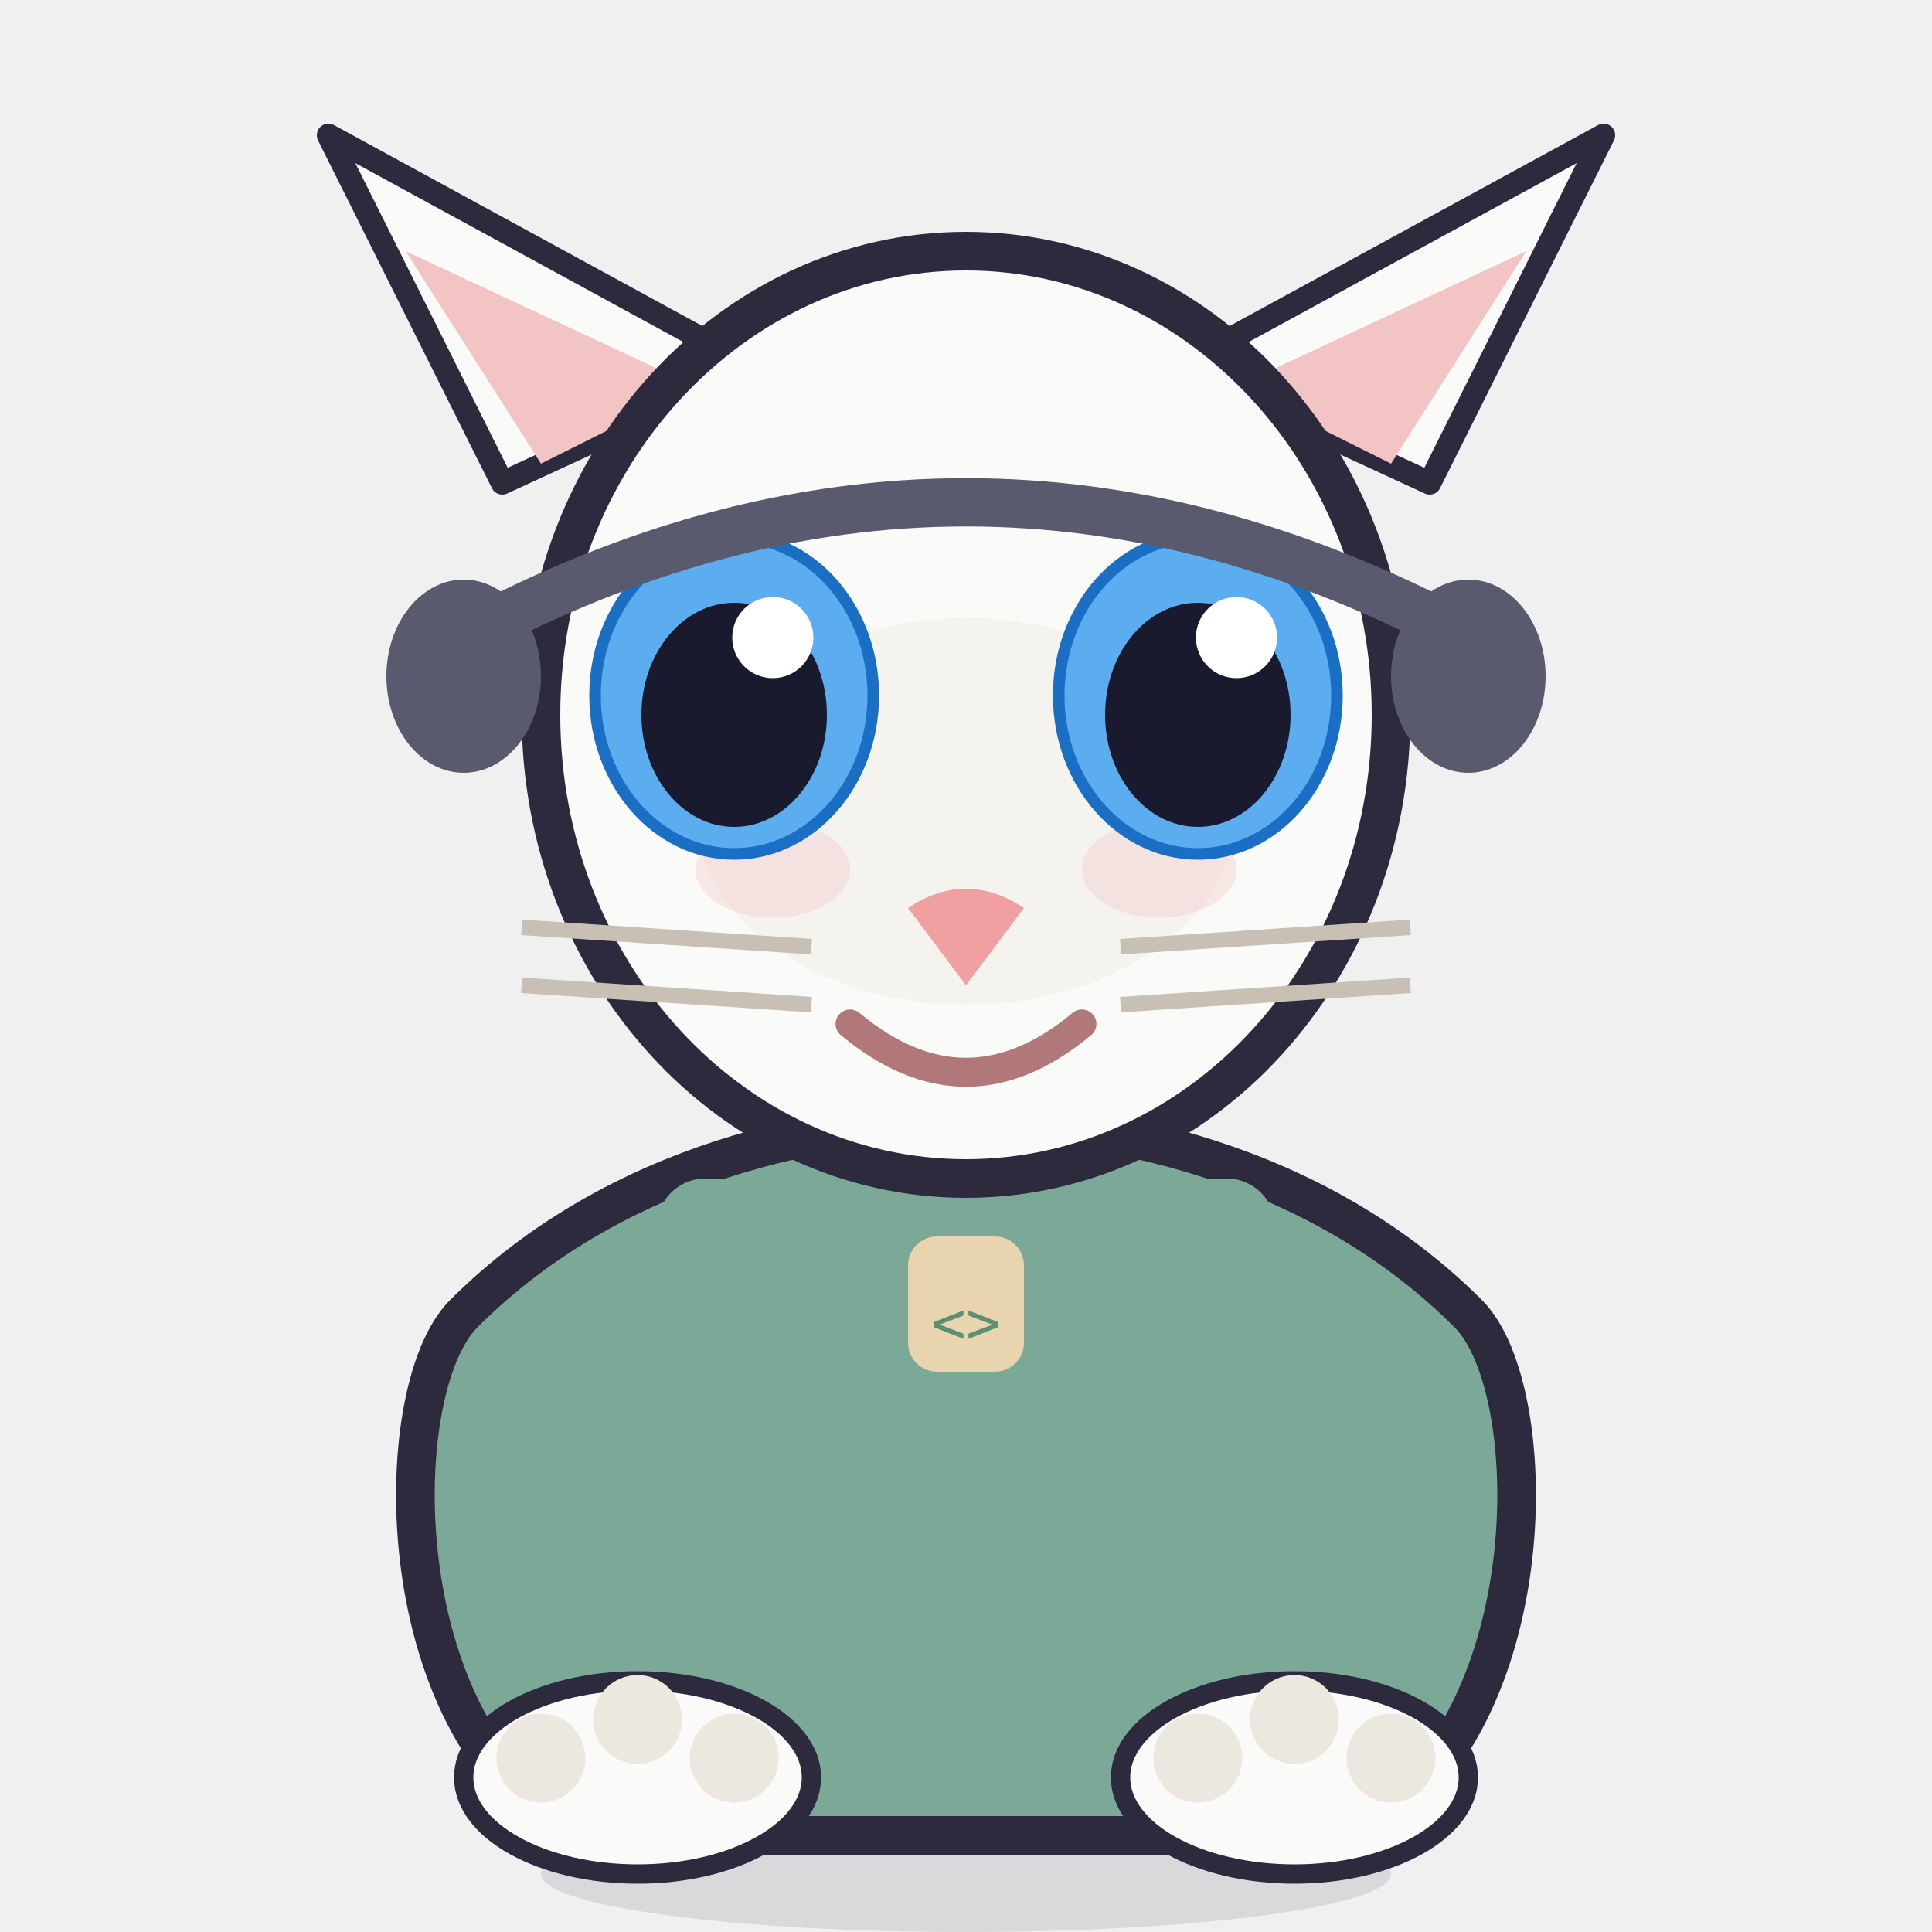
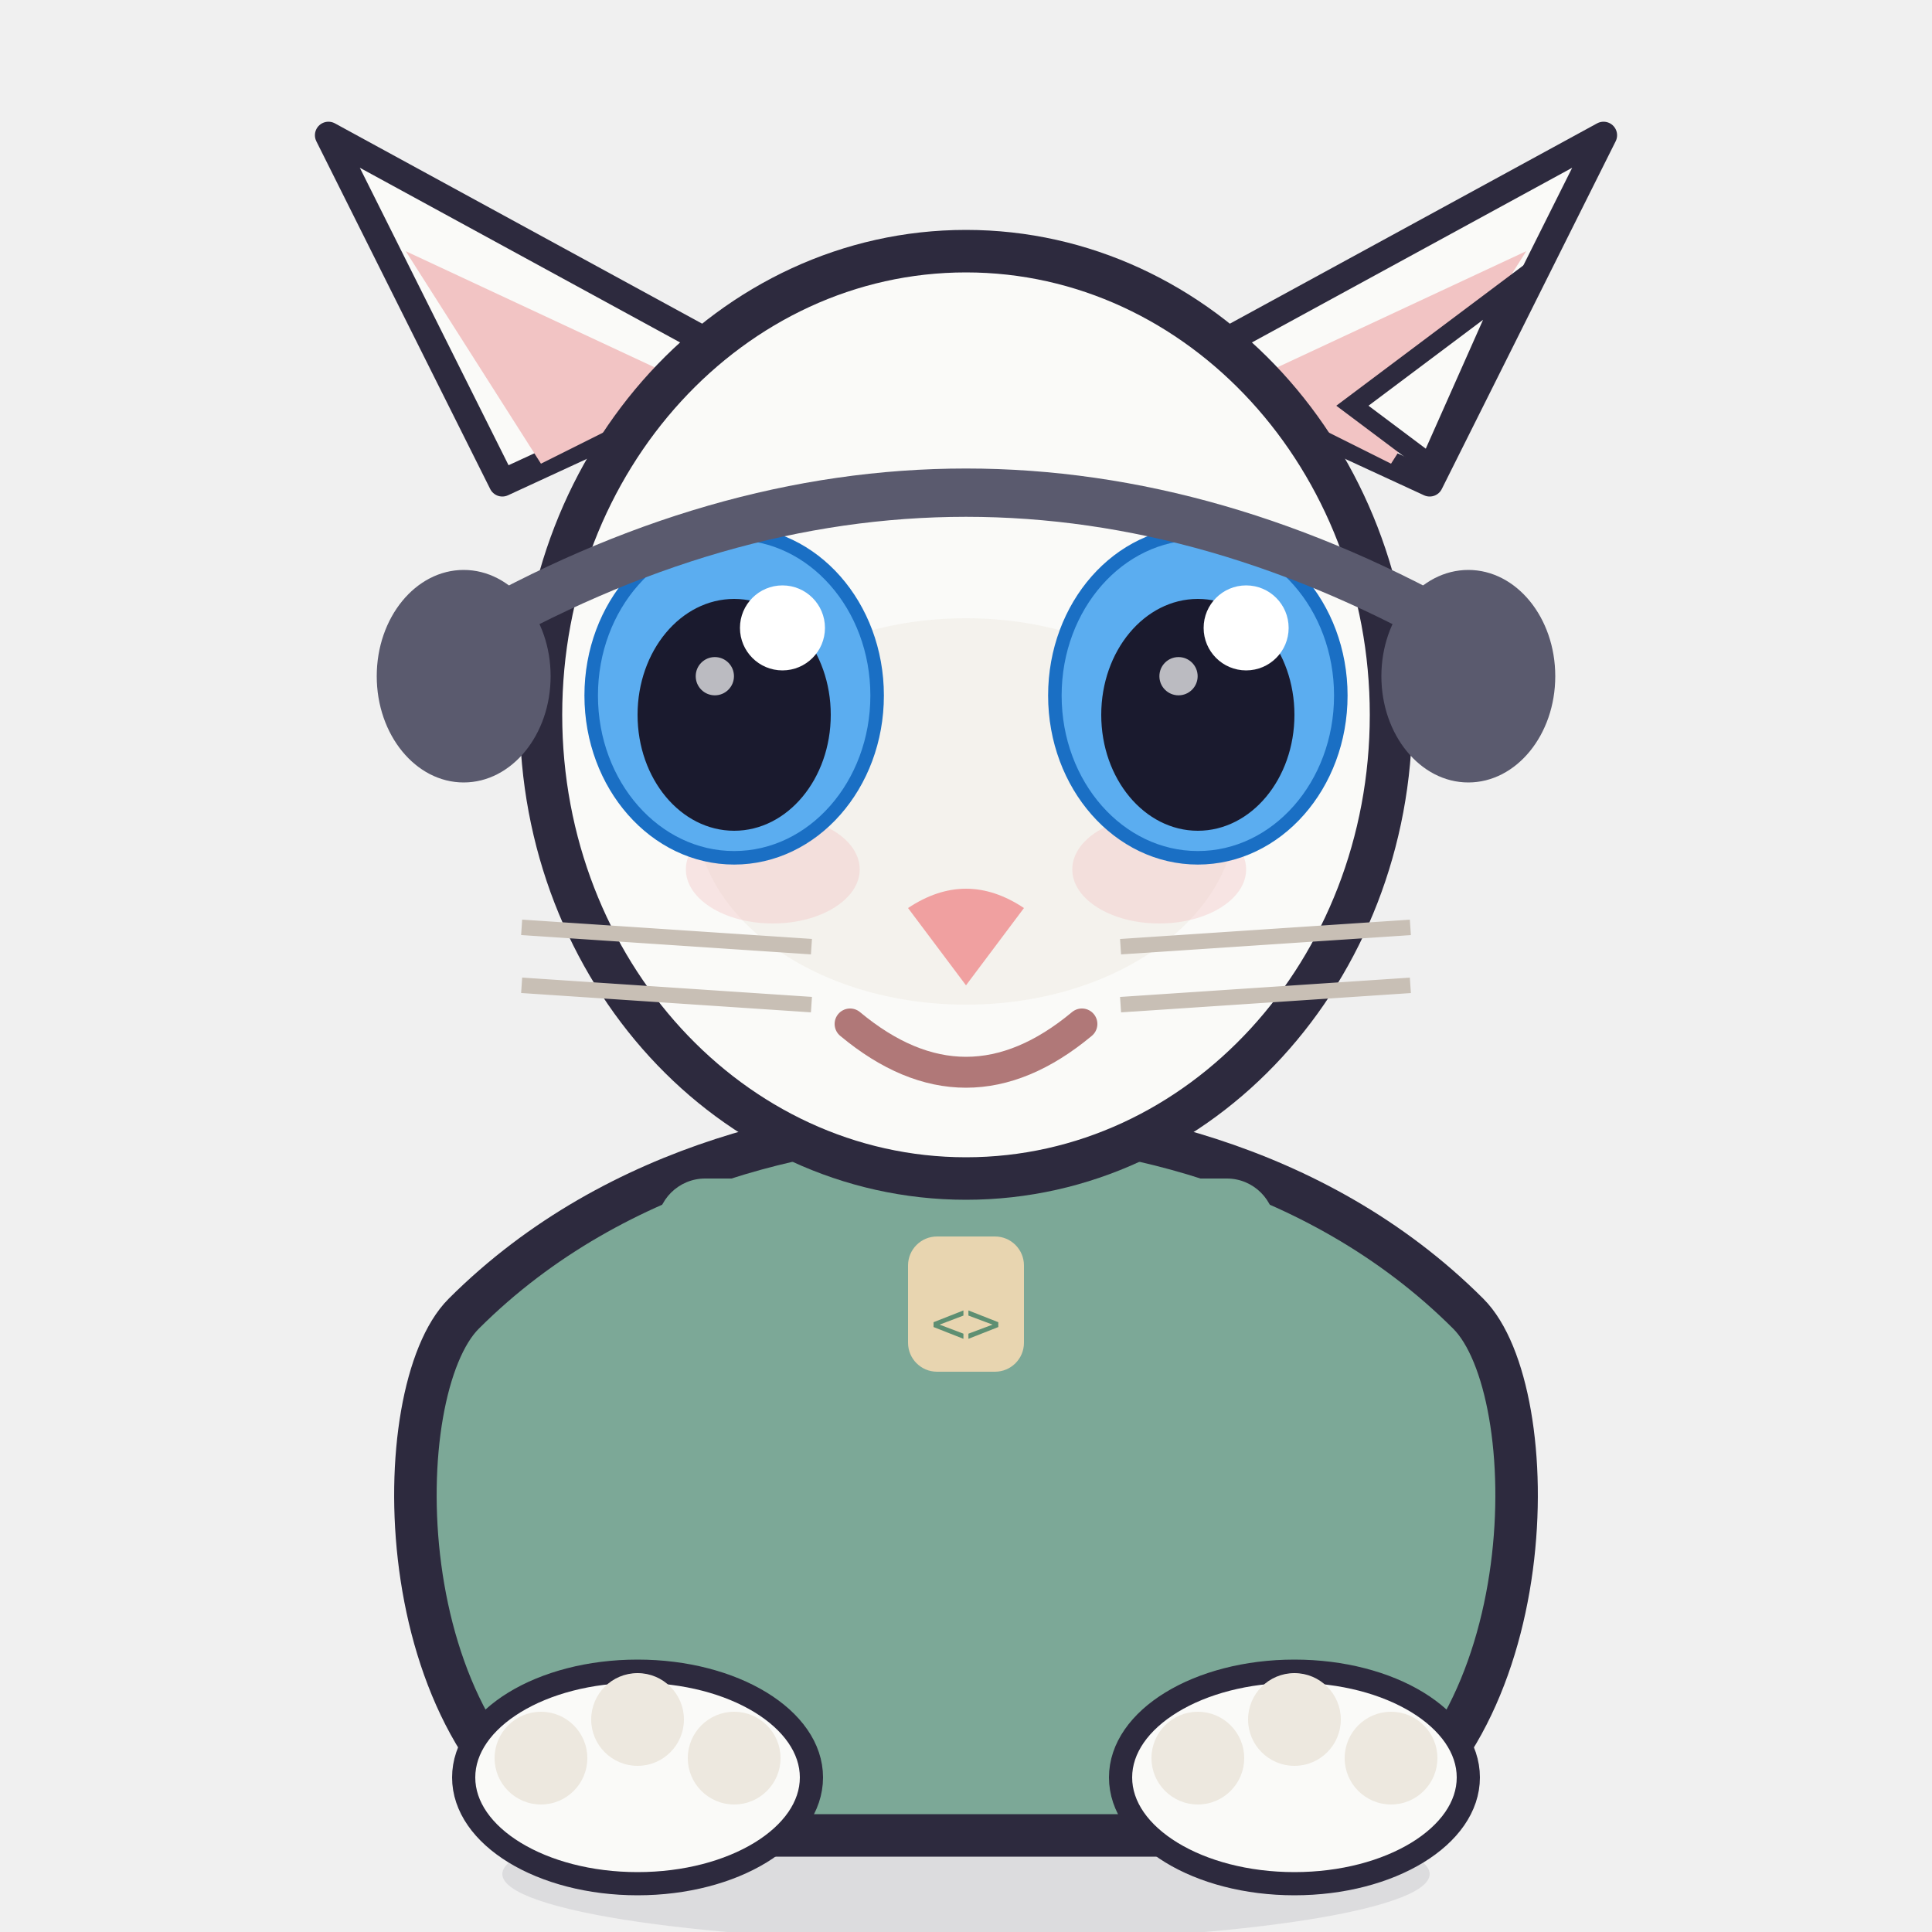
<svg xmlns="http://www.w3.org/2000/svg" viewBox="0 0 100 100" width="100" height="100" role="img" aria-label="Mid Casey, idle">
-   <ellipse cx="50" cy="97" rx="22" ry="3" fill="#2D2A3E" opacity="0.12" />
-   <path d="M24,68 C20,72 20,90 30,95 L70,95 C80,90 80,72 76,68 C68,60 57,58 50,58 C43,58 32,60 24,68 Z" fill="#7CA897" stroke="#2D2A3E" stroke-width="2" stroke-linejoin="round" />
-   <rect x="34" y="61" width="32" height="5" rx="2.5" fill="#7CA897" />
-   <rect x="47" y="64" width="6" height="7" rx="1.5" fill="#E8D5B0" />
-   <text x="50" y="69.5" text-anchor="middle" font-family="monospace" font-size="3" fill="#5E8F72">&lt;&gt;</text>
-   <ellipse cx="33" cy="92" rx="9" ry="5" fill="#FAFAF8" stroke="#2D2A3E" stroke-width="1" />
-   <circle cx="28" cy="91" r="2.3" fill="#EDE8DF" />
-   <circle cx="33" cy="89" r="2.3" fill="#EDE8DF" />
-   <circle cx="38" cy="91" r="2.3" fill="#EDE8DF" />
-   <ellipse cx="67" cy="92" rx="9" ry="5" fill="#FAFAF8" stroke="#2D2A3E" stroke-width="1" />
-   <circle cx="62" cy="91" r="2.3" fill="#EDE8DF" />
-   <circle cx="67" cy="89" r="2.3" fill="#EDE8DF" />
-   <circle cx="72" cy="91" r="2.3" fill="#EDE8DF" />
+   <ellipse cx="50" cy="97" rx="24" ry="3.5" fill="#2D2A3E" opacity="0.1" />
  <g>
-     <path d="M26,25 L17,7 L39,19 Z" fill="#FAFAF8" stroke="#2D2A3E" stroke-width="1.2" stroke-linejoin="round" />
-     <path d="M28,24 L21,13 L36,20 Z" fill="#F2C4C4" />
-     <path d="M74,25 L83,7 L61,19 Z" fill="#FAFAF8" stroke="#2D2A3E" stroke-width="1.2" stroke-linejoin="round" />
-     <path d="M72,24 L79,13 L64,20 Z" fill="#F2C4C4" />
-     <ellipse cx="50" cy="37" rx="22" ry="24" fill="#FAFAF8" stroke="#2D2A3E" stroke-width="2" stroke-linejoin="round" />
-     <ellipse cx="50" cy="42" rx="14" ry="10" fill="#EDE8DF" opacity="0.4" />
-     <ellipse cx="40" cy="45" rx="4" ry="2.5" fill="#F2C4C4" opacity="0.35" />
-     <ellipse cx="60" cy="45" rx="4" ry="2.5" fill="#F2C4C4" opacity="0.35" />
-     <ellipse cx="38" cy="36" rx="7.2" ry="8.2" fill="#5BADF0" stroke="#1A6FC4" stroke-width="0.6" />
-     <ellipse cx="38" cy="37" rx="4.8" ry="5.8" fill="#1A1A2E" />
-     <circle cx="40" cy="33" r="2.1" fill="#FFFFFF" />
-     <ellipse cx="62" cy="36" rx="7.2" ry="8.2" fill="#5BADF0" stroke="#1A6FC4" stroke-width="0.6" />
-     <ellipse cx="62" cy="37" rx="4.8" ry="5.8" fill="#1A1A2E" />
-     <circle cx="64" cy="33" r="2.1" fill="#FFFFFF" />
-     <path d="M47,47 L50 51 L53,47 Q50,45 47,47 Z" fill="#F0A0A0" />
-     <path d="M44,53 Q50,58 56,53" stroke="#B07878" stroke-width="1.5" fill="none" stroke-linecap="round" />
-     <line x1="27" y1="48" x2="42" y2="49" stroke="#C8BFB5" stroke-width="0.8" />
-     <line x1="27" y1="51" x2="42" y2="52" stroke="#C8BFB5" stroke-width="0.8" />
-     <line x1="58" y1="49" x2="73" y2="48" stroke="#C8BFB5" stroke-width="0.8" />
-     <line x1="58" y1="52" x2="73" y2="51" stroke="#C8BFB5" stroke-width="0.8" />
-     <path d="M24,33 Q50,19 76,33" fill="none" stroke="#5A5A6E" stroke-width="2.5" stroke-linecap="round" />
-     <ellipse cx="24" cy="35" rx="4" ry="5" fill="#5A5A6E" />
-     <ellipse cx="76" cy="35" rx="4" ry="5" fill="#5A5A6E" />
+     <path d="M24,68 C20,72 20,90 30,95 L70,95 C80,90 80,72 76,68 C68,60 57,58 50,58 C43,58 32,60 24,68 Z" fill="#7CA897" stroke="#2D2A3E" stroke-width="2.2" stroke-linejoin="round" />
+     <rect x="34" y="61" width="32" height="5" rx="2.5" fill="#7CA897" />
+     <rect x="47" y="64" width="6" height="7" rx="1.5" fill="#E8D5B0" />
+     <text x="50" y="69.5" text-anchor="middle" font-family="monospace" font-size="3" fill="#5E8F72">&lt;&gt;</text>
+     <ellipse cx="33" cy="92" rx="9" ry="5.5" fill="#FAFAF8" stroke="#2D2A3E" stroke-width="1.2" />
+     <circle cx="28" cy="91" r="2.4" fill="#EDE8DF" />
+     <circle cx="33" cy="89" r="2.4" fill="#EDE8DF" />
+     <circle cx="38" cy="91" r="2.4" fill="#EDE8DF" />
+     <ellipse cx="67" cy="92" rx="9" ry="5.5" fill="#FAFAF8" stroke="#2D2A3E" stroke-width="1.2" />
+     <circle cx="62" cy="91" r="2.4" fill="#EDE8DF" />
+     <circle cx="67" cy="89" r="2.4" fill="#EDE8DF" />
+     <circle cx="72" cy="91" r="2.4" fill="#EDE8DF" />
+     <g>
+       <path d="M26,25 L17,7 L39,19 Z" fill="#FAFAF8" stroke="#2D2A3E" stroke-width="1.4" stroke-linejoin="round" />
+       <path d="M28,24 L21,13 L36,20 Z" fill="#F2C4C4" />
+       <path d="M74,25 L83,7 L61,19 Z" fill="#FAFAF8" stroke="#2D2A3E" stroke-width="1.4" stroke-linejoin="round" />
+       <path d="M72,24 L79,13 L64,20 Z" fill="#F2C4C4" />
+       <path d="M74,24 L78,15 L70,21 Z" fill="#FAFAF8" stroke="#2D2A3E" stroke-width="1" />
+       <ellipse cx="50" cy="37" rx="22" ry="24" fill="#FAFAF8" stroke="#2D2A3E" stroke-width="2.2" stroke-linejoin="round" />
+       <ellipse cx="50" cy="42" rx="14" ry="10" fill="#EDE8DF" opacity="0.45" />
+       <ellipse cx="40" cy="45" rx="4.5" ry="2.8" fill="#F2C4C4" opacity="0.4" />
+       <ellipse cx="60" cy="45" rx="4.5" ry="2.8" fill="#F2C4C4" opacity="0.4" />
+       <ellipse cx="38" cy="36" rx="7.4" ry="8.4" fill="#5BADF0" stroke="#1A6FC4" stroke-width="0.7" />
+       <ellipse cx="38" cy="37" rx="5" ry="6" fill="#1A1A2E" />
+       <circle cx="40.5" cy="32.5" r="2.2" fill="#FFFFFF" />
+       <circle cx="37" cy="35" r="0.99" fill="#FFFFFF" opacity="0.7" />
+       <ellipse cx="62" cy="36" rx="7.4" ry="8.4" fill="#5BADF0" stroke="#1A6FC4" stroke-width="0.7" />
+       <ellipse cx="62" cy="37" rx="5" ry="6" fill="#1A1A2E" />
+       <circle cx="64.5" cy="32.5" r="2.2" fill="#FFFFFF" />
+       <circle cx="61" cy="35" r="0.99" fill="#FFFFFF" opacity="0.7" />
+       <path d="M47,47 L50 51 L53,47 Q50,45 47,47 Z" fill="#F0A0A0" />
+       <path d="M44,53 Q50,58 56,53" stroke="#B07878" stroke-width="1.6" fill="none" stroke-linecap="round" />
+       <line x1="27" y1="48" x2="42" y2="49" stroke="#C8BFB5" stroke-width="0.8" />
+       <line x1="27" y1="51" x2="42" y2="52" stroke="#C8BFB5" stroke-width="0.8" />
+       <line x1="58" y1="49" x2="73" y2="48" stroke="#C8BFB5" stroke-width="0.8" />
+       <line x1="58" y1="52" x2="73" y2="51" stroke="#C8BFB5" stroke-width="0.8" />
+       <path d="M24,33 Q50,18 76,33" fill="none" stroke="#5A5A6E" stroke-width="2.5" stroke-linecap="round" />
+       <ellipse cx="24" cy="35" rx="4.5" ry="5.5" fill="#5A5A6E" />
+       <ellipse cx="76" cy="35" rx="4.5" ry="5.5" fill="#5A5A6E" />
+     </g>
  </g>
</svg>
